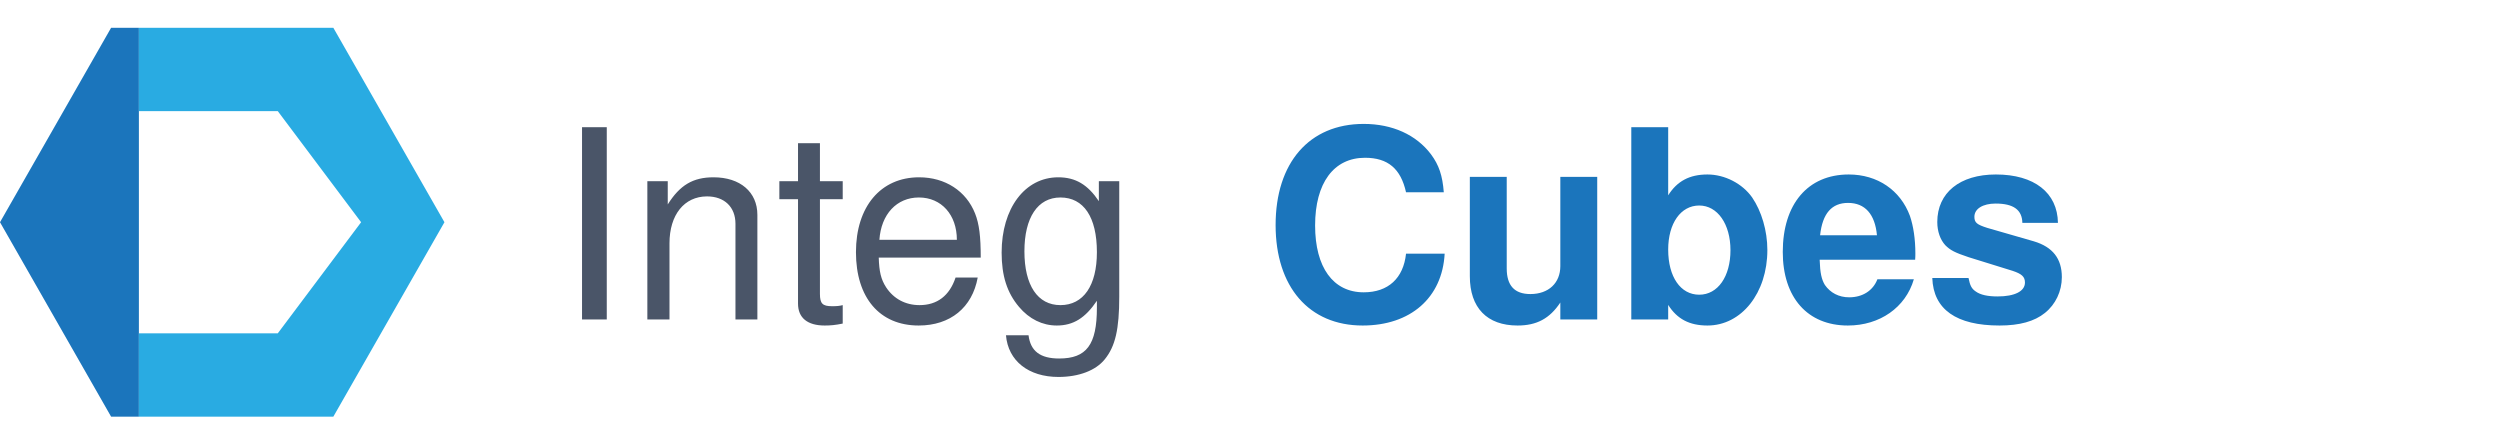
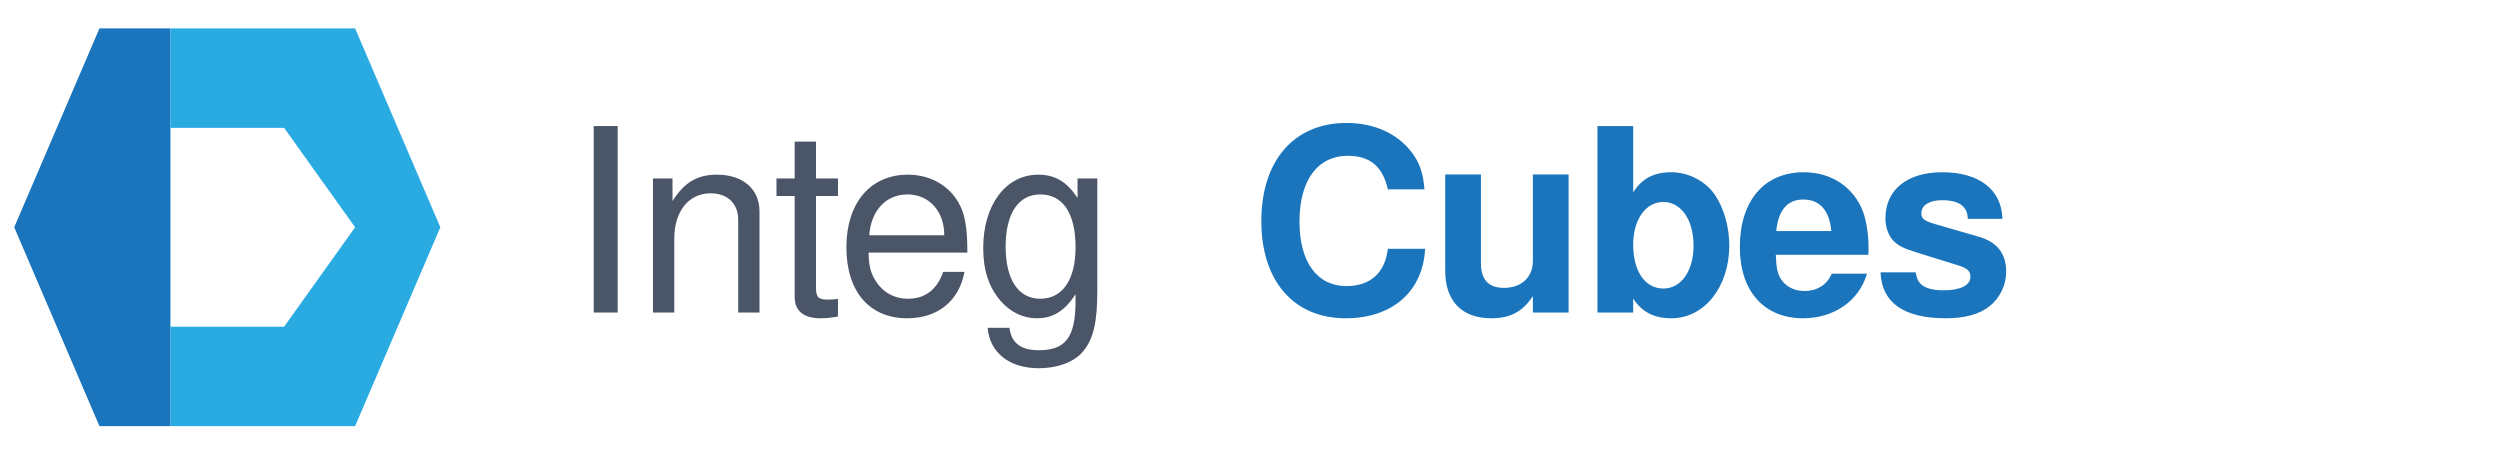
- <svg xmlns="http://www.w3.org/2000/svg" width="180" height="32" viewBox="0 0 180 32" fill="none">
-   <path d="M0,16 L8,2 L10,2 L10,30 L8,30 Z" fill="#1B75BC" />
-   <path d="M10,2 L24,2 L32,16 L24,30 L10,30 L10,24 L20,24 L26,16 L20,8 L10,8 Z" fill="#29ABE2" />
-   <text x="40" y="23" font-family="-apple-system,BlinkMacSystemFont,'Segoe UI',Helvetica,Arial,sans-serif" font-size="19" font-weight="400" fill="#4A5568">Integ</text>
-   <text x="91" y="23" font-family="-apple-system,BlinkMacSystemFont,'Segoe UI',Helvetica,Arial,sans-serif" font-size="19" font-weight="700" fill="#1B75BC">Cubes</text>
+ <svg xmlns="http://www.w3.org/2000/svg" width="176" height="32" viewBox="0 0 176 32" fill="none">
+   <path d="M1,16 L7,2 L12,2 L12,30 L7,30 Z" fill="#1B75BC" />
+   <path fill-rule="evenodd" d="M12,2 L25,2 L31,16 L25,30 L12,30 Z M12,9 L20,9 L25,16 L20,23 L12,23 Z" fill="#29ABE2" />
+   <text x="40" y="22" font-family="-apple-system,BlinkMacSystemFont,'Segoe UI',Helvetica,Arial,sans-serif" font-size="18" font-weight="500" letter-spacing="-0.3" fill="#4A5568">Integ</text>
+   <text x="88" y="22" font-family="-apple-system,BlinkMacSystemFont,'Segoe UI',Helvetica,Arial,sans-serif" font-size="18" font-weight="700" letter-spacing="-0.3" fill="#1B75BC">Cubes</text>
</svg>
